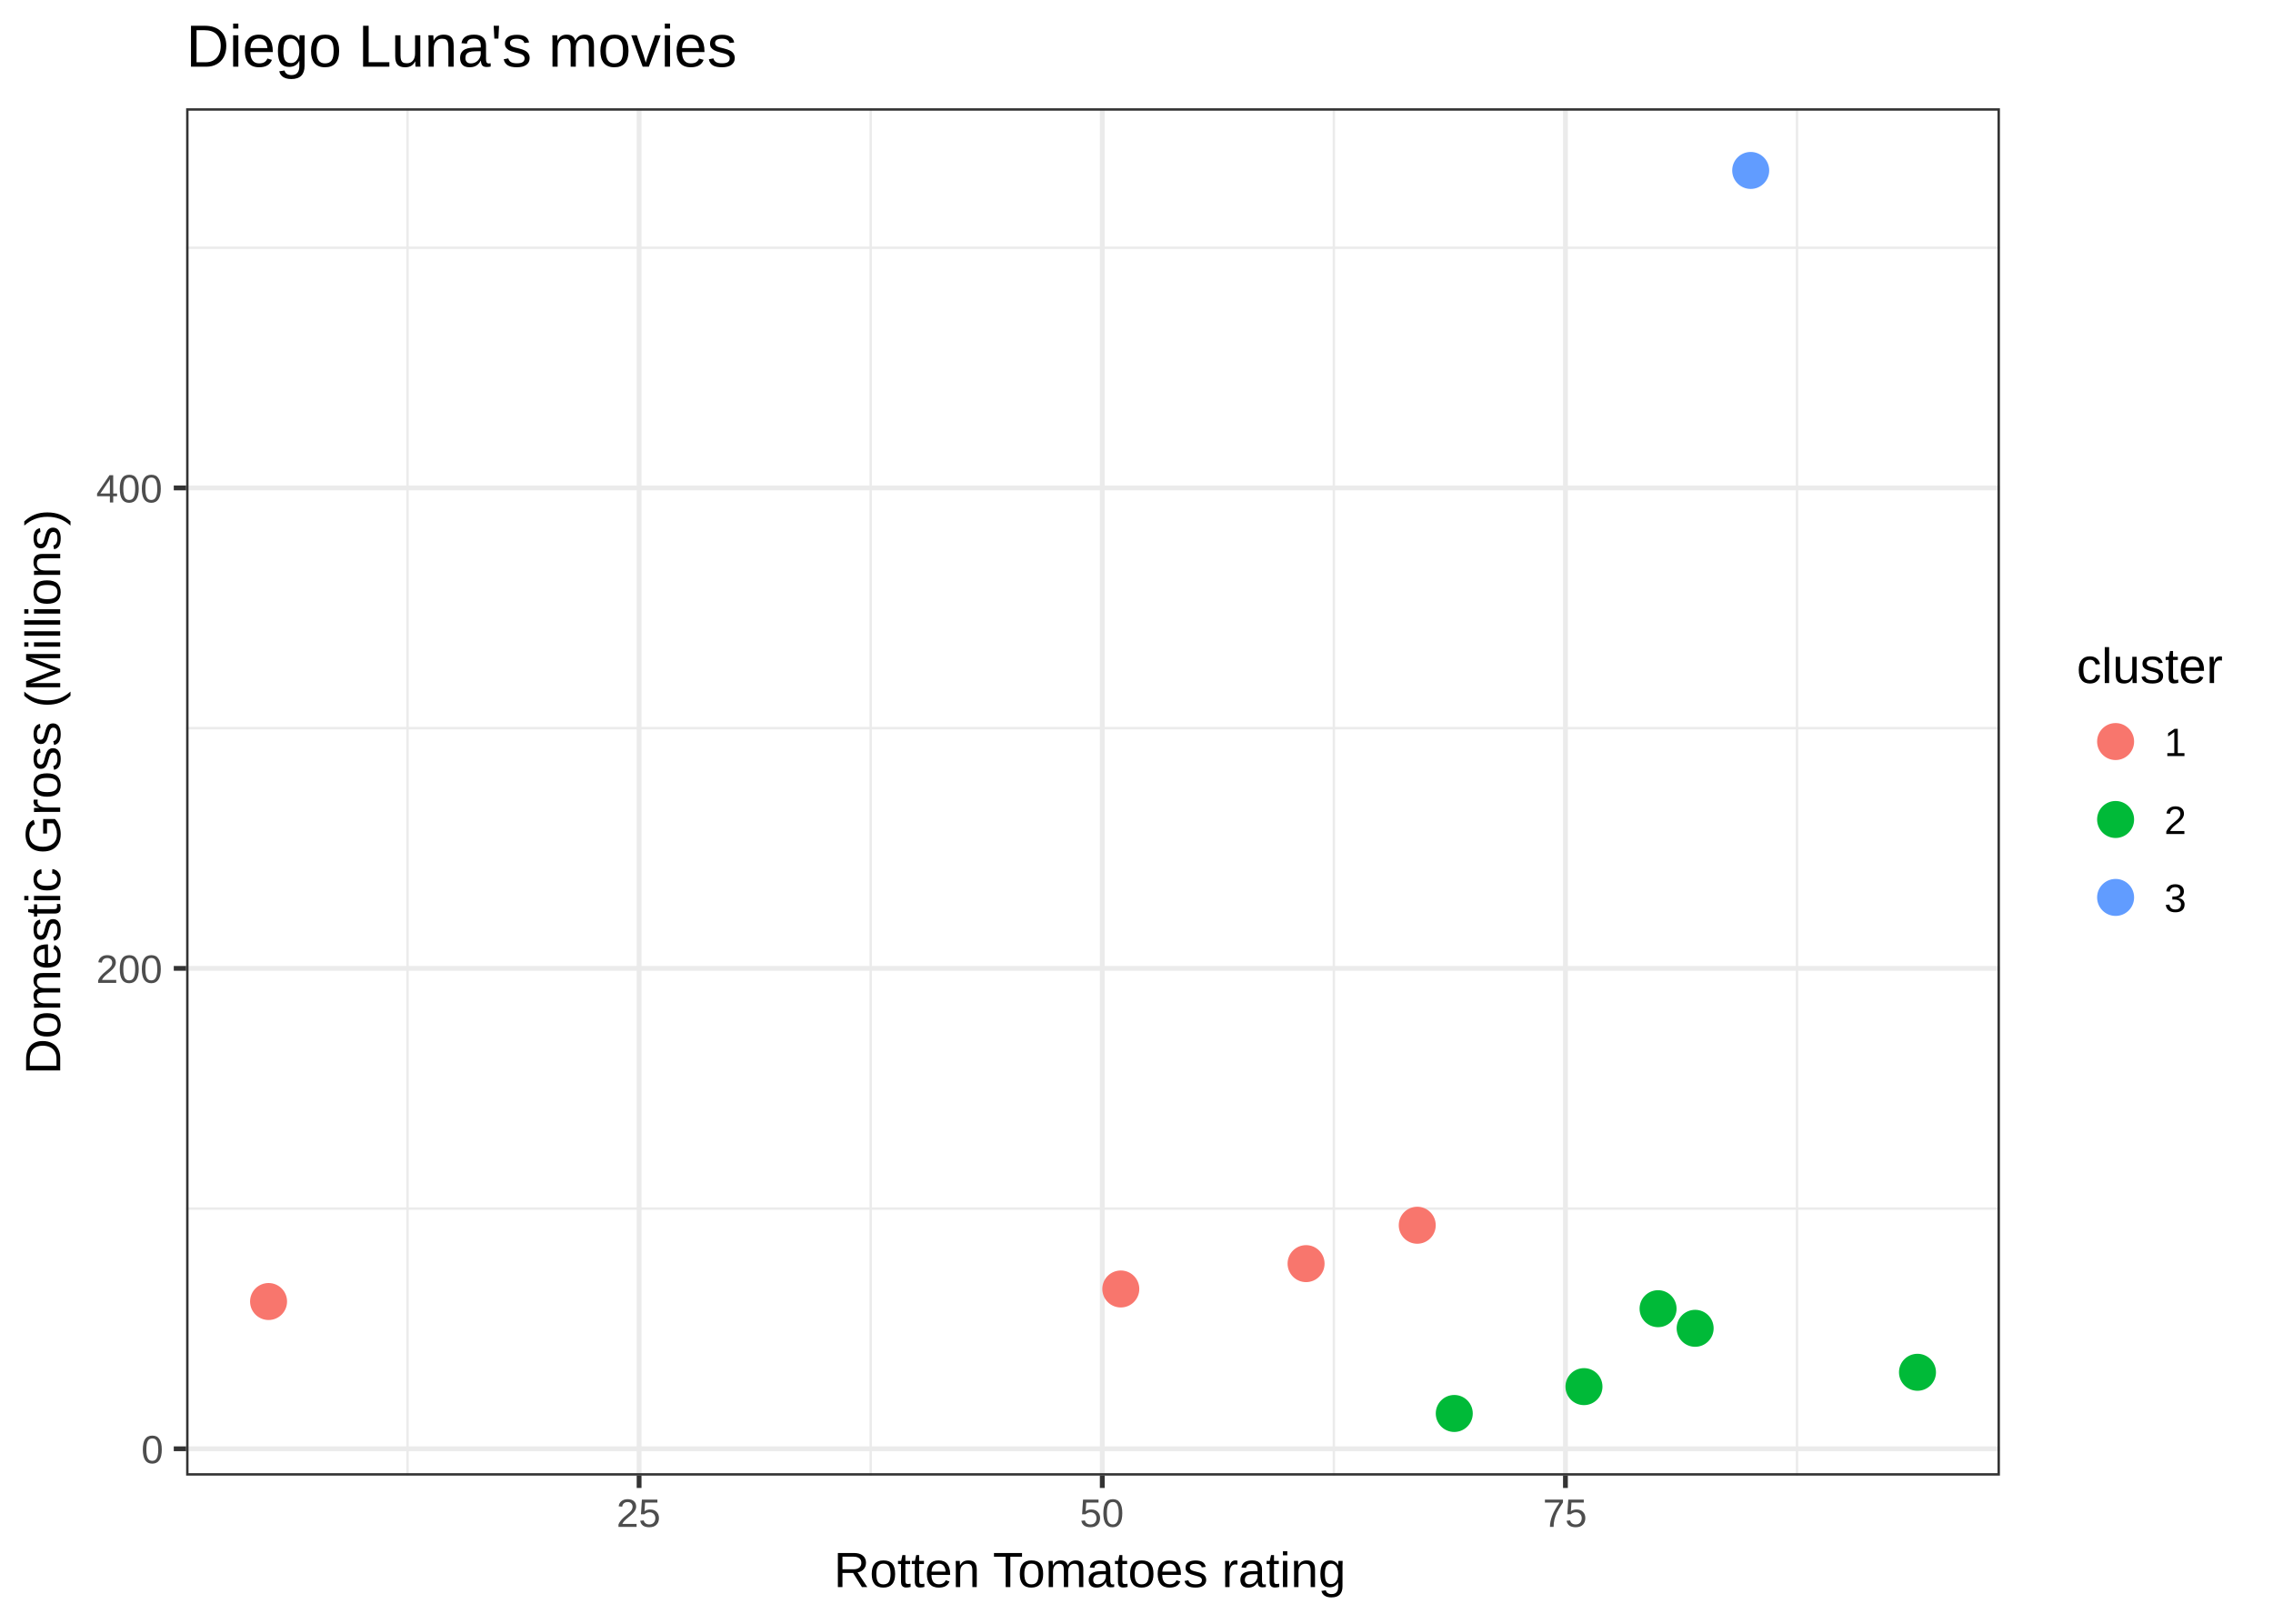
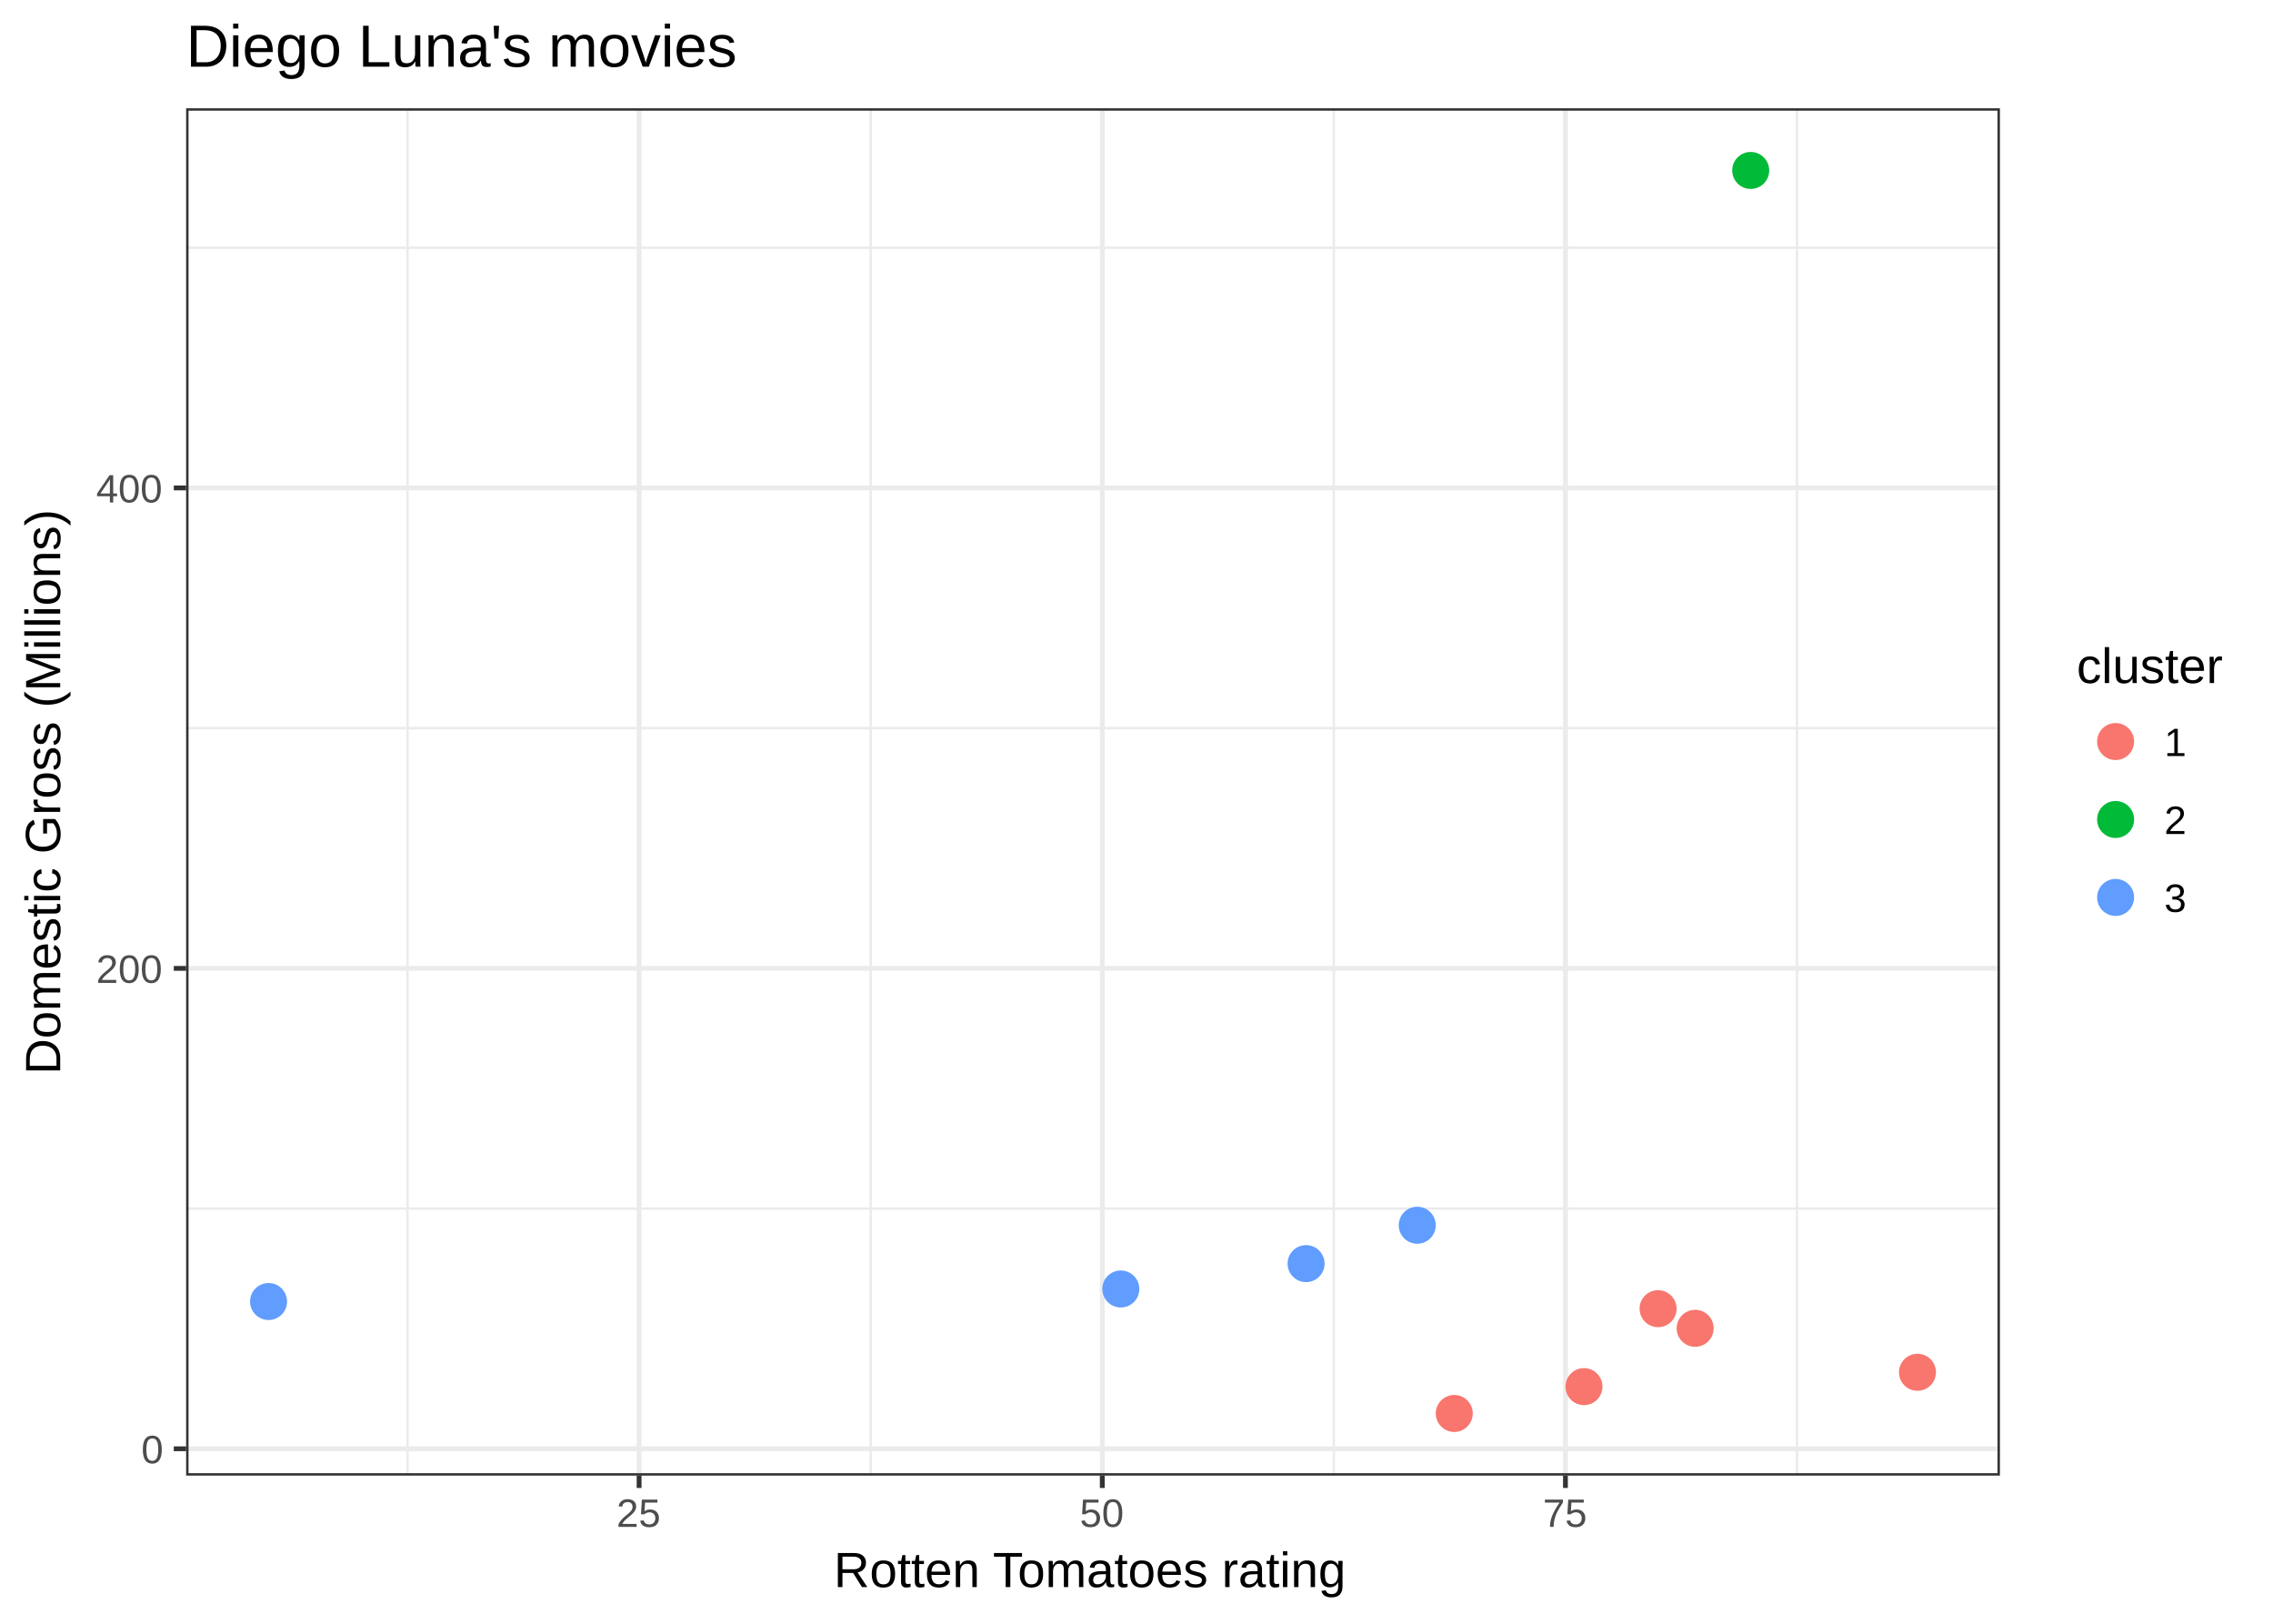
<svg xmlns="http://www.w3.org/2000/svg" viewBox="0 0 504.00 360.00">
  <defs>
    <style type="text/css">
    line, polyline, path, rect, circle {
      fill: none;
      stroke: #000000;
      stroke-linecap: round;
      stroke-linejoin: round;
      stroke-miterlimit: 10.00;
    }
  </style>
  </defs>
  <rect width="100%" height="100%" style="stroke: none; fill: #FFFFFF;" />
  <rect x="0.00" y="0.00" width="504.00" height="360.00" style="stroke-width: 1.07; stroke: #FFFFFF; fill: #FFFFFF;" />
  <defs>
    <clipPath id="cpNDEuMjY1NXw0NDMuNDQ4fDMyNy4xNTd8MjQuMDA3Mw==">
      <rect x="41.27" y="24.01" width="402.18" height="303.15" />
    </clipPath>
  </defs>
  <rect x="41.27" y="24.01" width="402.18" height="303.15" style="stroke-width: 1.07; stroke: none; fill: #FFFFFF;" clip-path="url(#cpNDEuMjY1NXw0NDMuNDQ4fDMyNy4xNTd8MjQuMDA3Mw==)" />
  <polyline points="41.27,267.95 443.45,267.95 " style="stroke-width: 0.53; stroke: #EBEBEB; stroke-linecap: butt;" clip-path="url(#cpNDEuMjY1NXw0NDMuNDQ4fDMyNy4xNTd8MjQuMDA3Mw==)" />
  <polyline points="41.27,161.44 443.45,161.44 " style="stroke-width: 0.53; stroke: #EBEBEB; stroke-linecap: butt;" clip-path="url(#cpNDEuMjY1NXw0NDMuNDQ4fDMyNy4xNTd8MjQuMDA3Mw==)" />
  <polyline points="41.27,54.92 443.45,54.92 " style="stroke-width: 0.53; stroke: #EBEBEB; stroke-linecap: butt;" clip-path="url(#cpNDEuMjY1NXw0NDMuNDQ4fDMyNy4xNTd8MjQuMDA3Mw==)" />
  <polyline points="90.36,327.16 90.36,24.01 " style="stroke-width: 0.53; stroke: #EBEBEB; stroke-linecap: butt;" clip-path="url(#cpNDEuMjY1NXw0NDMuNDQ4fDMyNy4xNTd8MjQuMDA3Mw==)" />
  <polyline points="193.06,327.16 193.06,24.01 " style="stroke-width: 0.53; stroke: #EBEBEB; stroke-linecap: butt;" clip-path="url(#cpNDEuMjY1NXw0NDMuNDQ4fDMyNy4xNTd8MjQuMDA3Mw==)" />
  <polyline points="295.76,327.16 295.76,24.01 " style="stroke-width: 0.53; stroke: #EBEBEB; stroke-linecap: butt;" clip-path="url(#cpNDEuMjY1NXw0NDMuNDQ4fDMyNy4xNTd8MjQuMDA3Mw==)" />
  <polyline points="398.46,327.16 398.46,24.01 " style="stroke-width: 0.53; stroke: #EBEBEB; stroke-linecap: butt;" clip-path="url(#cpNDEuMjY1NXw0NDMuNDQ4fDMyNy4xNTd8MjQuMDA3Mw==)" />
  <polyline points="41.27,321.21 443.45,321.21 " style="stroke-width: 1.07; stroke: #EBEBEB; stroke-linecap: butt;" clip-path="url(#cpNDEuMjY1NXw0NDMuNDQ4fDMyNy4xNTd8MjQuMDA3Mw==)" />
  <polyline points="41.27,214.70 443.45,214.70 " style="stroke-width: 1.07; stroke: #EBEBEB; stroke-linecap: butt;" clip-path="url(#cpNDEuMjY1NXw0NDMuNDQ4fDMyNy4xNTd8MjQuMDA3Mw==)" />
  <polyline points="41.27,108.18 443.45,108.18 " style="stroke-width: 1.07; stroke: #EBEBEB; stroke-linecap: butt;" clip-path="url(#cpNDEuMjY1NXw0NDMuNDQ4fDMyNy4xNTd8MjQuMDA3Mw==)" />
  <polyline points="141.71,327.16 141.71,24.01 " style="stroke-width: 1.07; stroke: #EBEBEB; stroke-linecap: butt;" clip-path="url(#cpNDEuMjY1NXw0NDMuNDQ4fDMyNy4xNTd8MjQuMDA3Mw==)" />
  <polyline points="244.41,327.16 244.41,24.01 " style="stroke-width: 1.07; stroke: #EBEBEB; stroke-linecap: butt;" clip-path="url(#cpNDEuMjY1NXw0NDMuNDQ4fDMyNy4xNTd8MjQuMDA3Mw==)" />
  <polyline points="347.11,327.16 347.11,24.01 " style="stroke-width: 1.07; stroke: #EBEBEB; stroke-linecap: butt;" clip-path="url(#cpNDEuMjY1NXw0NDMuNDQ4fDMyNy4xNTd8MjQuMDA3Mw==)" />
-   <circle cx="59.55" cy="288.56" r="2.81pt" style="stroke-width: 0.71; stroke: #F8766D; fill: #F8766D;" clip-path="url(#cpNDEuMjY1NXw0NDMuNDQ4fDMyNy4xNTd8MjQuMDA3Mw==)" />
-   <circle cx="388.19" cy="37.79" r="2.81pt" style="stroke-width: 0.71; stroke: #619CFF; fill: #619CFF;" clip-path="url(#cpNDEuMjY1NXw0NDMuNDQ4fDMyNy4xNTd8MjQuMDA3Mw==)" />
-   <circle cx="375.87" cy="294.50" r="2.81pt" style="stroke-width: 0.71; stroke: #00BA38; fill: #00BA38;" clip-path="url(#cpNDEuMjY1NXw0NDMuNDQ4fDMyNy4xNTd8MjQuMDA3Mw==)" />
-   <circle cx="314.25" cy="271.65" r="2.81pt" style="stroke-width: 0.71; stroke: #F8766D; fill: #F8766D;" clip-path="url(#cpNDEuMjY1NXw0NDMuNDQ4fDMyNy4xNTd8MjQuMDA3Mw==)" />
-   <circle cx="248.52" cy="285.78" r="2.81pt" style="stroke-width: 0.71; stroke: #F8766D; fill: #F8766D;" clip-path="url(#cpNDEuMjY1NXw0NDMuNDQ4fDMyNy4xNTd8MjQuMDA3Mw==)" />
-   <circle cx="425.17" cy="304.25" r="2.81pt" style="stroke-width: 0.71; stroke: #00BA38; fill: #00BA38;" clip-path="url(#cpNDEuMjY1NXw0NDMuNDQ4fDMyNy4xNTd8MjQuMDA3Mw==)" />
-   <circle cx="322.46" cy="313.38" r="2.81pt" style="stroke-width: 0.71; stroke: #00BA38; fill: #00BA38;" clip-path="url(#cpNDEuMjY1NXw0NDMuNDQ4fDMyNy4xNTd8MjQuMDA3Mw==)" />
-   <circle cx="289.60" cy="280.16" r="2.81pt" style="stroke-width: 0.71; stroke: #F8766D; fill: #F8766D;" clip-path="url(#cpNDEuMjY1NXw0NDMuNDQ4fDMyNy4xNTd8MjQuMDA3Mw==)" />
-   <circle cx="367.65" cy="290.15" r="2.81pt" style="stroke-width: 0.71; stroke: #00BA38; fill: #00BA38;" clip-path="url(#cpNDEuMjY1NXw0NDMuNDQ4fDMyNy4xNTd8MjQuMDA3Mw==)" />
-   <circle cx="351.22" cy="307.43" r="2.81pt" style="stroke-width: 0.71; stroke: #00BA38; fill: #00BA38;" clip-path="url(#cpNDEuMjY1NXw0NDMuNDQ4fDMyNy4xNTd8MjQuMDA3Mw==)" />
+   <circle cx="59.55" cy="288.56" r="2.81pt" style="stroke-width: 0.71; stroke: #619CFF; fill: #619CFF;" clip-path="url(#cpNDEuMjY1NXw0NDMuNDQ4fDMyNy4xNTd8MjQuMDA3Mw==)" />
+   <circle cx="388.19" cy="37.79" r="2.81pt" style="stroke-width: 0.71; stroke: #00BA38; fill: #00BA38;" clip-path="url(#cpNDEuMjY1NXw0NDMuNDQ4fDMyNy4xNTd8MjQuMDA3Mw==)" />
+   <circle cx="375.87" cy="294.50" r="2.81pt" style="stroke-width: 0.71; stroke: #F8766D; fill: #F8766D;" clip-path="url(#cpNDEuMjY1NXw0NDMuNDQ4fDMyNy4xNTd8MjQuMDA3Mw==)" />
+   <circle cx="314.25" cy="271.65" r="2.81pt" style="stroke-width: 0.71; stroke: #619CFF; fill: #619CFF;" clip-path="url(#cpNDEuMjY1NXw0NDMuNDQ4fDMyNy4xNTd8MjQuMDA3Mw==)" />
+   <circle cx="248.52" cy="285.78" r="2.81pt" style="stroke-width: 0.71; stroke: #619CFF; fill: #619CFF;" clip-path="url(#cpNDEuMjY1NXw0NDMuNDQ4fDMyNy4xNTd8MjQuMDA3Mw==)" />
+   <circle cx="425.17" cy="304.25" r="2.81pt" style="stroke-width: 0.71; stroke: #F8766D; fill: #F8766D;" clip-path="url(#cpNDEuMjY1NXw0NDMuNDQ4fDMyNy4xNTd8MjQuMDA3Mw==)" />
+   <circle cx="322.46" cy="313.38" r="2.81pt" style="stroke-width: 0.71; stroke: #F8766D; fill: #F8766D;" clip-path="url(#cpNDEuMjY1NXw0NDMuNDQ4fDMyNy4xNTd8MjQuMDA3Mw==)" />
+   <circle cx="289.60" cy="280.16" r="2.81pt" style="stroke-width: 0.71; stroke: #619CFF; fill: #619CFF;" clip-path="url(#cpNDEuMjY1NXw0NDMuNDQ4fDMyNy4xNTd8MjQuMDA3Mw==)" />
+   <circle cx="367.65" cy="290.15" r="2.81pt" style="stroke-width: 0.71; stroke: #F8766D; fill: #F8766D;" clip-path="url(#cpNDEuMjY1NXw0NDMuNDQ4fDMyNy4xNTd8MjQuMDA3Mw==)" />
+   <circle cx="351.22" cy="307.43" r="2.81pt" style="stroke-width: 0.71; stroke: #F8766D; fill: #F8766D;" clip-path="url(#cpNDEuMjY1NXw0NDMuNDQ4fDMyNy4xNTd8MjQuMDA3Mw==)" />
  <rect x="41.27" y="24.01" width="402.18" height="303.15" style="stroke-width: 1.07; stroke: #333333;" clip-path="url(#cpNDEuMjY1NXw0NDMuNDQ4fDMyNy4xNTd8MjQuMDA3Mw==)" />
  <defs>
    <clipPath id="cpMHw1MDR8MzYwfDA=">
      <rect x="0.00" y="0.00" width="504.00" height="360.00" />
    </clipPath>
  </defs>
  <g clip-path="url(#cpMHw1MDR8MzYwfDA=)">
    <text x="31.33" y="324.43" style="font-size: 8.80px; fill: #4D4D4D; font-family: Arial;" textLength="5.01px" lengthAdjust="spacingAndGlyphs">0</text>
  </g>
  <g clip-path="url(#cpMHw1MDR8MzYwfDA=)">
    <text x="21.32" y="217.91" style="font-size: 8.80px; fill: #4D4D4D; font-family: Arial;" textLength="15.02px" lengthAdjust="spacingAndGlyphs">200</text>
  </g>
  <g clip-path="url(#cpMHw1MDR8MzYwfDA=)">
    <text x="21.32" y="111.40" style="font-size: 8.80px; fill: #4D4D4D; font-family: Arial;" textLength="15.02px" lengthAdjust="spacingAndGlyphs">400</text>
  </g>
  <polyline points="38.53,321.21 41.27,321.21 " style="stroke-width: 1.07; stroke: #333333; stroke-linecap: butt;" clip-path="url(#cpMHw1MDR8MzYwfDA=)" />
  <polyline points="38.53,214.70 41.27,214.70 " style="stroke-width: 1.07; stroke: #333333; stroke-linecap: butt;" clip-path="url(#cpMHw1MDR8MzYwfDA=)" />
  <polyline points="38.53,108.18 41.27,108.18 " style="stroke-width: 1.07; stroke: #333333; stroke-linecap: butt;" clip-path="url(#cpMHw1MDR8MzYwfDA=)" />
  <polyline points="141.71,329.90 141.71,327.16 " style="stroke-width: 1.07; stroke: #333333; stroke-linecap: butt;" clip-path="url(#cpMHw1MDR8MzYwfDA=)" />
  <polyline points="244.41,329.90 244.41,327.16 " style="stroke-width: 1.07; stroke: #333333; stroke-linecap: butt;" clip-path="url(#cpMHw1MDR8MzYwfDA=)" />
  <polyline points="347.11,329.90 347.11,327.16 " style="stroke-width: 1.07; stroke: #333333; stroke-linecap: butt;" clip-path="url(#cpMHw1MDR8MzYwfDA=)" />
  <g clip-path="url(#cpMHw1MDR8MzYwfDA=)">
    <text x="136.70" y="338.53" style="font-size: 8.80px; fill: #4D4D4D; font-family: Arial;" textLength="10.01px" lengthAdjust="spacingAndGlyphs">25</text>
  </g>
  <g clip-path="url(#cpMHw1MDR8MzYwfDA=)">
    <text x="239.41" y="338.53" style="font-size: 8.80px; fill: #4D4D4D; font-family: Arial;" textLength="10.01px" lengthAdjust="spacingAndGlyphs">50</text>
  </g>
  <g clip-path="url(#cpMHw1MDR8MzYwfDA=)">
    <text x="342.11" y="338.53" style="font-size: 8.80px; fill: #4D4D4D; font-family: Arial;" textLength="10.01px" lengthAdjust="spacingAndGlyphs">75</text>
  </g>
  <g clip-path="url(#cpMHw1MDR8MzYwfDA=)">
    <text x="184.88" y="351.88" style="font-size: 11.00px; font-family: Arial;" textLength="114.95px" lengthAdjust="spacingAndGlyphs">Rotten Tomatoes rating</text>
  </g>
  <g clip-path="url(#cpMHw1MDR8MzYwfDA=)">
    <text transform="translate(13.35,238.23) rotate(-90)" style="font-size: 11.00px; font-family: Arial;" textLength="125.29px" lengthAdjust="spacingAndGlyphs">Domestic Gross (Millions)</text>
  </g>
  <rect x="454.79" y="137.88" width="43.73" height="75.40" style="stroke-width: 1.07; stroke: none; fill: #FFFFFF;" clip-path="url(#cpMHw1MDR8MzYwfDA=)" />
  <g clip-path="url(#cpMHw1MDR8MzYwfDA=)">
    <text x="460.46" y="151.44" style="font-size: 11.00px; font-family: Arial;" textLength="32.40px" lengthAdjust="spacingAndGlyphs">cluster</text>
  </g>
  <rect x="460.46" y="155.77" width="17.28" height="17.28" style="stroke-width: 1.07; stroke: none; fill: #FFFFFF;" clip-path="url(#cpMHw1MDR8MzYwfDA=)" />
  <circle cx="469.10" cy="164.41" r="2.81pt" style="stroke-width: 0.71; stroke: #F8766D; fill: #F8766D;" clip-path="url(#cpMHw1MDR8MzYwfDA=)" />
  <rect x="460.46" y="173.05" width="17.28" height="17.28" style="stroke-width: 1.07; stroke: none; fill: #FFFFFF;" clip-path="url(#cpMHw1MDR8MzYwfDA=)" />
  <circle cx="469.10" cy="181.69" r="2.81pt" style="stroke-width: 0.71; stroke: #00BA38; fill: #00BA38;" clip-path="url(#cpMHw1MDR8MzYwfDA=)" />
  <rect x="460.46" y="190.33" width="17.28" height="17.28" style="stroke-width: 1.07; stroke: none; fill: #FFFFFF;" clip-path="url(#cpMHw1MDR8MzYwfDA=)" />
  <circle cx="469.10" cy="198.97" r="2.81pt" style="stroke-width: 0.71; stroke: #619CFF; fill: #619CFF;" clip-path="url(#cpMHw1MDR8MzYwfDA=)" />
  <g clip-path="url(#cpMHw1MDR8MzYwfDA=)">
    <text x="479.90" y="167.63" style="font-size: 8.80px; font-family: Arial;" textLength="5.01px" lengthAdjust="spacingAndGlyphs">1</text>
  </g>
  <g clip-path="url(#cpMHw1MDR8MzYwfDA=)">
    <text x="479.90" y="184.91" style="font-size: 8.80px; font-family: Arial;" textLength="5.01px" lengthAdjust="spacingAndGlyphs">2</text>
  </g>
  <g clip-path="url(#cpMHw1MDR8MzYwfDA=)">
    <text x="479.90" y="202.19" style="font-size: 8.80px; font-family: Arial;" textLength="5.01px" lengthAdjust="spacingAndGlyphs">3</text>
  </g>
  <g clip-path="url(#cpMHw1MDR8MzYwfDA=)">
    <text x="41.27" y="14.79" style="font-size: 13.20px; font-family: Arial;" textLength="120.27px" lengthAdjust="spacingAndGlyphs">Diego Luna's movies</text>
  </g>
</svg>
